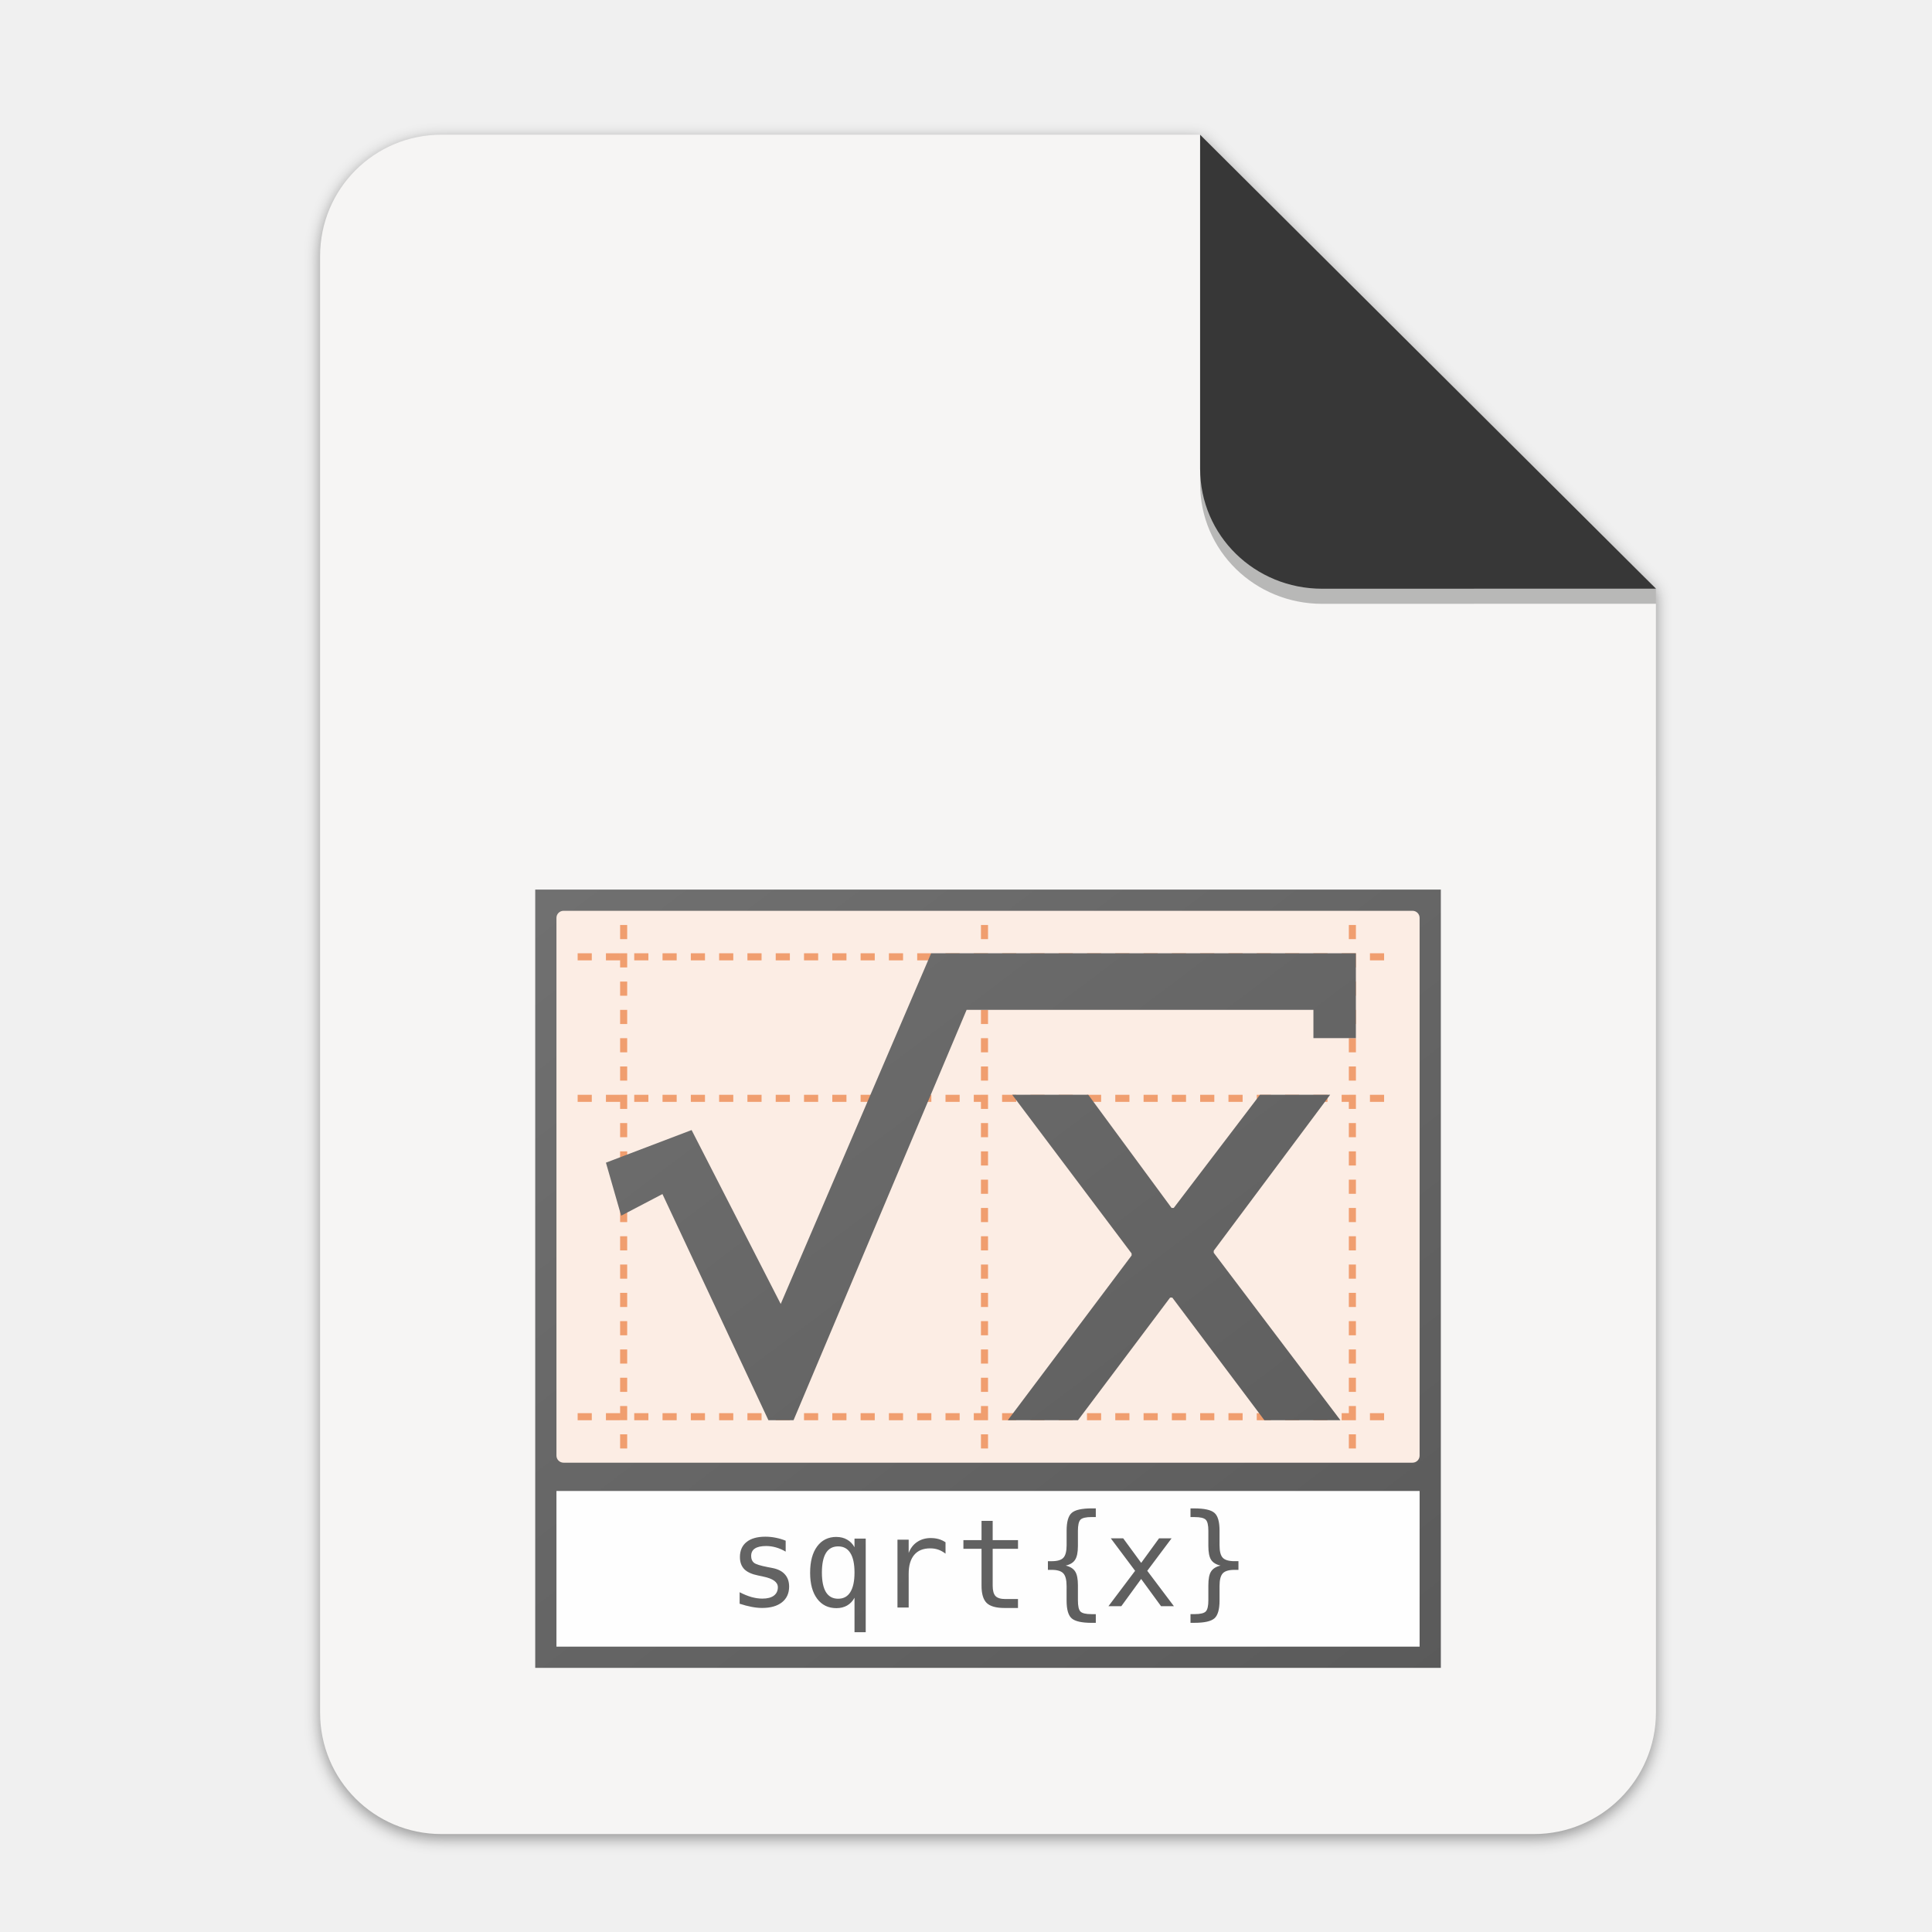
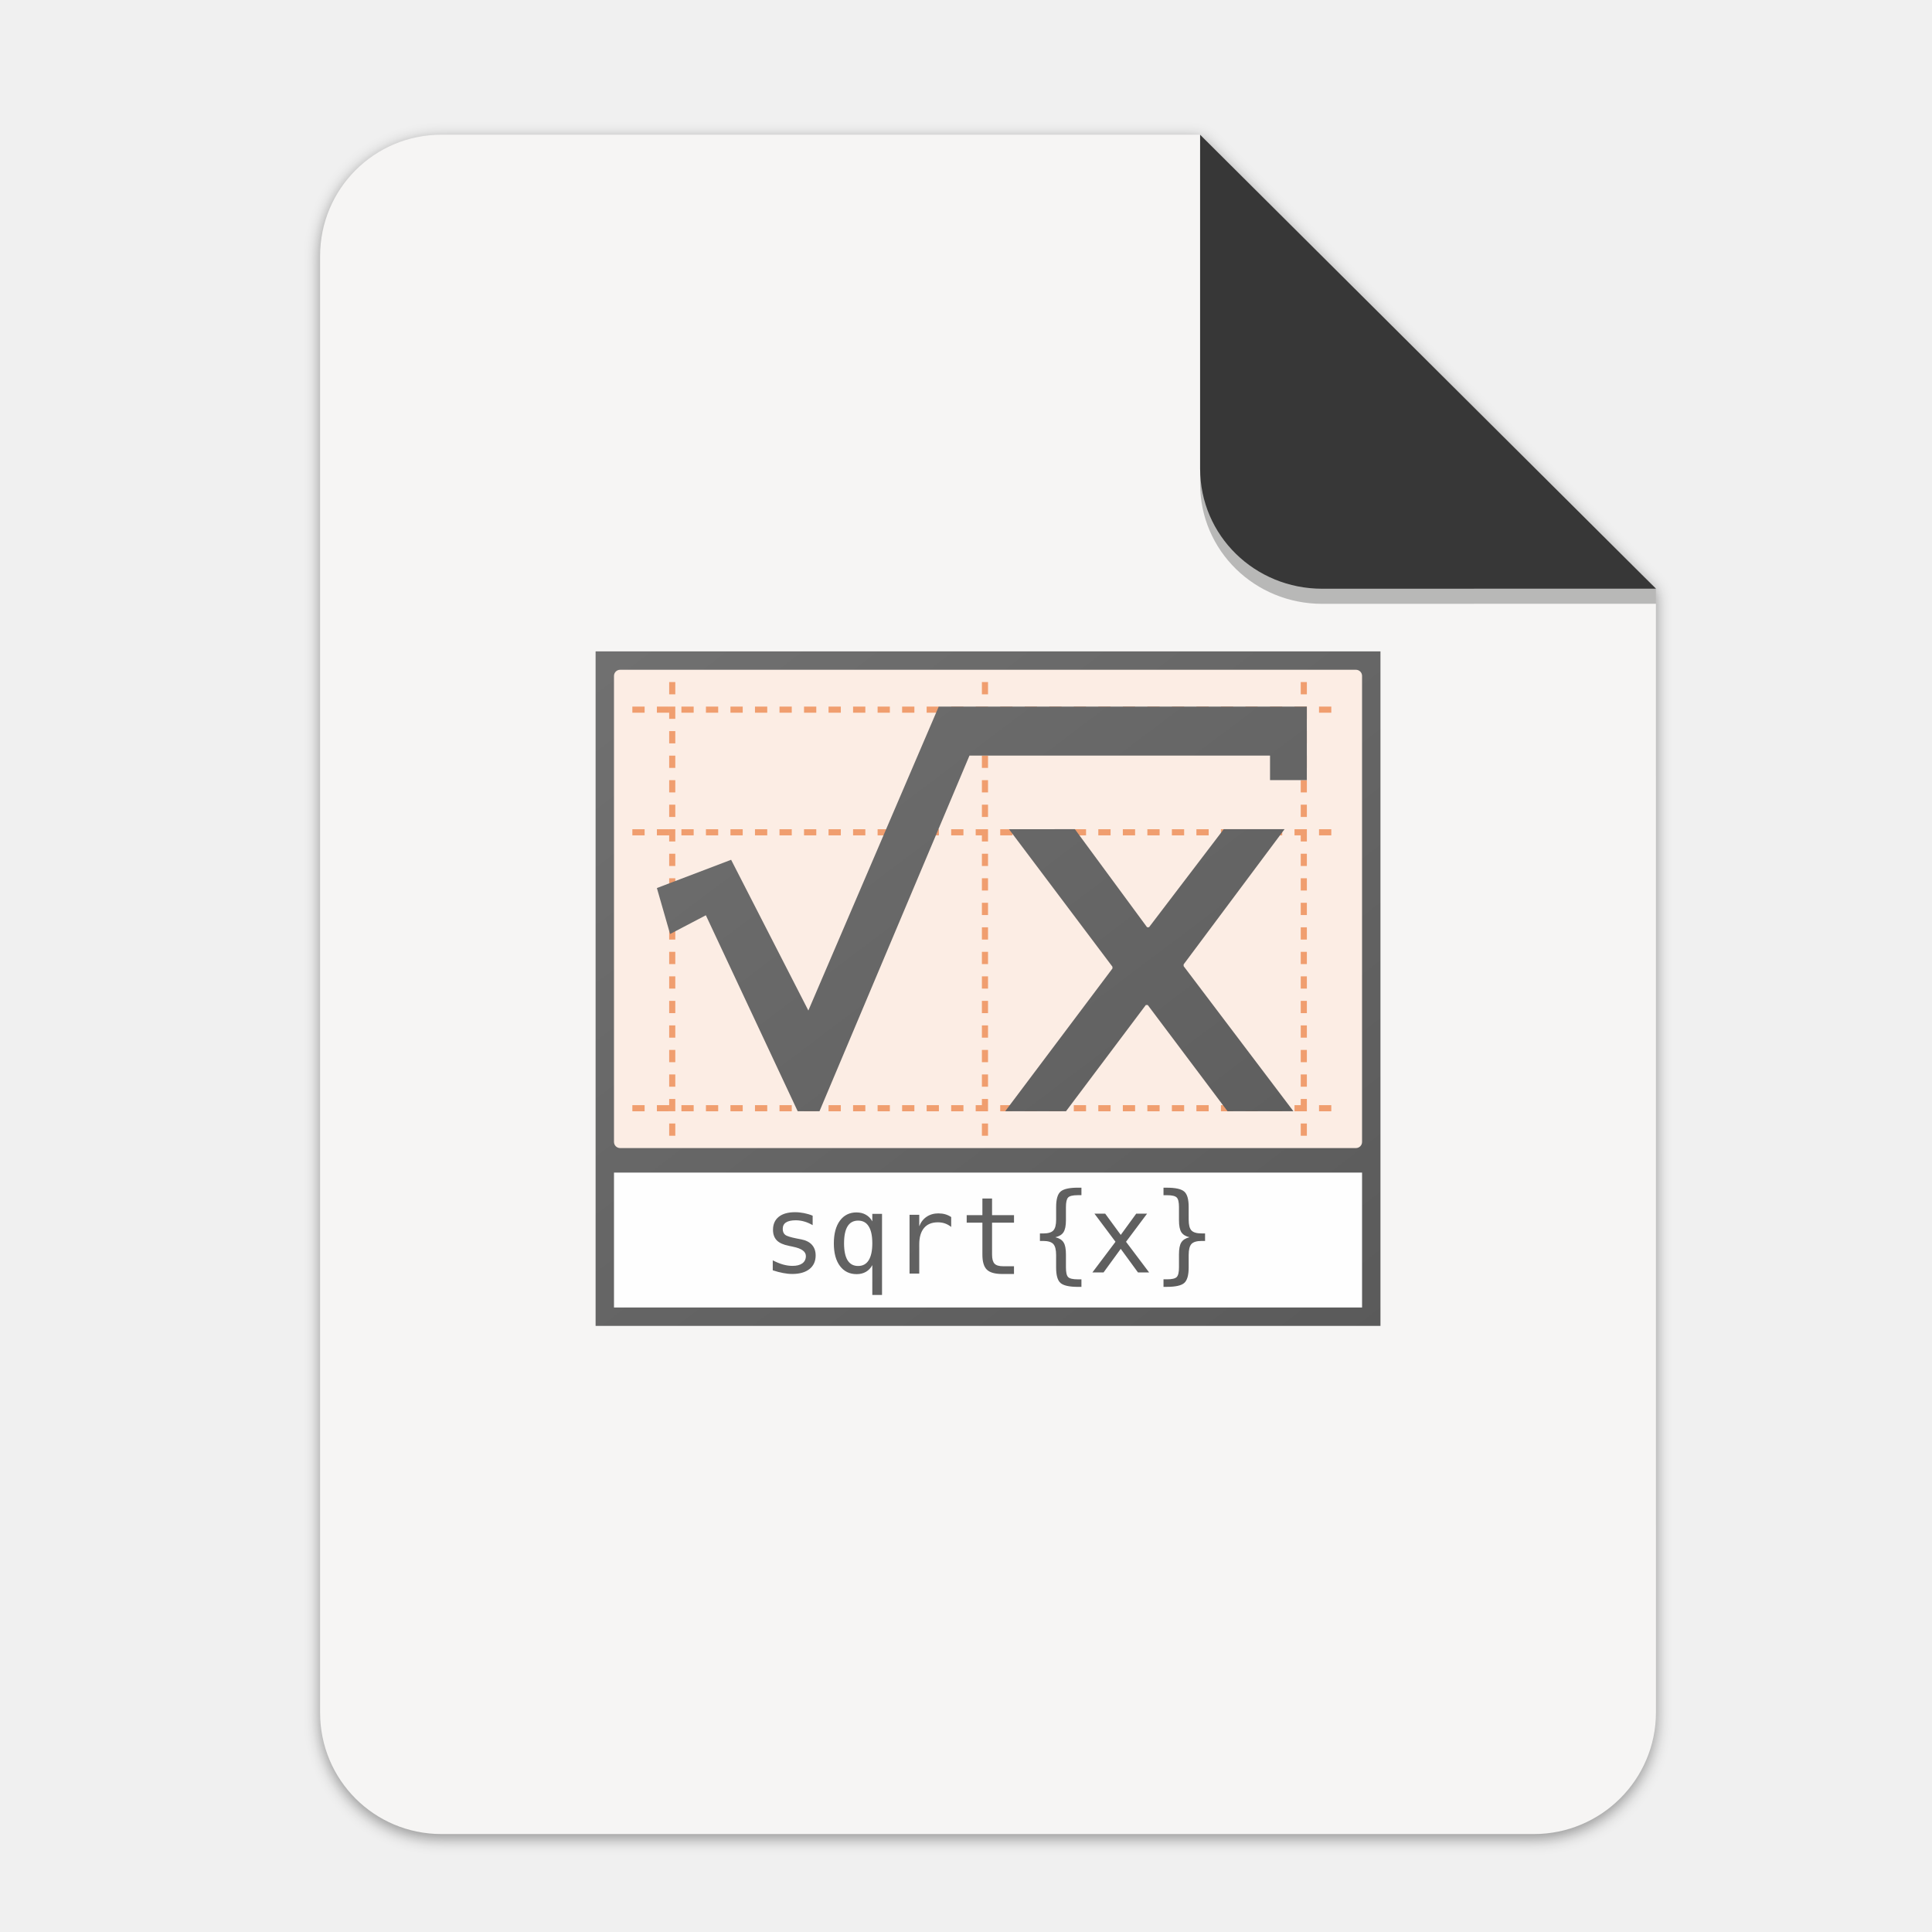
<svg xmlns="http://www.w3.org/2000/svg" xmlns:xlink="http://www.w3.org/1999/xlink" width="256" height="256" version="1.1" viewBox="0 0 67.73 67.73" id="svg37">
  <defs id="defs17">
    <linearGradient id="linearGradient4226" x1="529.655" x2="-35.31" y1="401.584" y2="119.093" gradientTransform="matrix(0 -.1198893 .1198859 0 .36278 292.5483)" gradientUnits="userSpaceOnUse">
      <stop style="stop-color:#f2f2f2" offset="0" id="stop2" />
      <stop style="stop-color:#f9f9f9" offset="1" id="stop4" />
    </linearGradient>
    <linearGradient id="linearGradient4358" x1="88" x2="488" y1="88" y2="488" gradientUnits="userSpaceOnUse">
      <stop style="stop-color:#000000;stop-opacity:.588" offset="0" id="stop7" />
      <stop style="stop-color:#000000;stop-opacity:0" offset=".88" id="stop9" />
      <stop style="stop-color:#000000" offset="1" id="stop11" />
    </linearGradient>
    <filter id="filter4346" x="-.01" y="-.01" width="1.026" height="1.022" style="color-interpolation-filters:sRGB">
      <feGaussianBlur stdDeviation="2.12" id="feGaussianBlur14" />
    </filter>
    <filter style="color-interpolation-filters:sRGB" id="filter16020-3" x="-0.014" width="1.027" y="-0.011" height="1.021">
      <feGaussianBlur stdDeviation="2" id="feGaussianBlur16022-6" />
    </filter>
    <linearGradient x1="640" y1="632.998" x2="640" y2="688.52" id="linearGradient21626" xlink:href="#linearGradient13214" gradientUnits="userSpaceOnUse" gradientTransform="matrix(2,0,0,2,-711,-2873.64)" />
    <linearGradient id="linearGradient13214">
      <stop id="stop13216" style="stop-color:#18a303;stop-opacity:1" offset="0" />
      <stop id="stop13218" style="stop-color:#106802;stop-opacity:1" offset="1" />
    </linearGradient>
    <linearGradient id="linearGradient8074-2">
      <stop id="stop8076-1" style="stop-color:#000000;stop-opacity:0" offset="0" />
      <stop id="stop8078-94" style="stop-color:#000000;stop-opacity:1" offset="0.493" />
      <stop id="stop8080-0" style="stop-color:#000000;stop-opacity:0" offset="1" />
    </linearGradient>
    <linearGradient id="linearGradient8903">
      <stop id="stop8905" style="stop-color:#008000;stop-opacity:1" offset="0" />
      <stop id="stop8907" style="stop-color:#00ff00;stop-opacity:0" offset="1" />
    </linearGradient>
    <linearGradient x1="152" y1="-1192.638" x2="113.882" y2="-1230.756" id="linearGradient21634" xlink:href="#linearGradient8586-6" gradientUnits="userSpaceOnUse" gradientTransform="matrix(0.731707,0,0,0.731707,-637.22,-625.976)" />
    <linearGradient id="linearGradient8586-6">
      <stop id="stop8588-3" style="stop-color:#125a00;stop-opacity:1" offset="0" />
      <stop id="stop8592-6" style="stop-color:#69ce00;stop-opacity:0" offset="1" />
    </linearGradient>
    <linearGradient x1="-17" y1="-1194.638" x2="144" y2="-1194.638" id="linearGradient21636" xlink:href="#linearGradient8074-2" gradientUnits="userSpaceOnUse" gradientTransform="matrix(0.73913,0,0,1,538.565,-303)" />
    <radialGradient cx="-1535.304" cy="-853" r="10" fx="-1535.304" fy="-853" id="radialGradient21638" xlink:href="#linearGradient7770" gradientUnits="userSpaceOnUse" gradientTransform="matrix(-3.31574,0,0,-4.65,-3490.73,-4550.95)" />
    <linearGradient id="linearGradient7770">
      <stop id="stop7772" style="stop-color:#ffffff;stop-opacity:1" offset="0" />
      <stop id="stop7774" style="stop-color:#f5ffaa;stop-opacity:0" offset="1" />
    </linearGradient>
    <linearGradient x1="-17" y1="-1194.638" x2="144" y2="-1194.638" id="linearGradient21640" xlink:href="#linearGradient8074-2" gradientUnits="userSpaceOnUse" gradientTransform="matrix(0.484472,0,0,1,583.236,-297)" />
    <linearGradient x1="652.25" y1="-1491.638" x2="652.25" y2="-1548.138" id="linearGradient21642" xlink:href="#linearGradient14610" gradientUnits="userSpaceOnUse" />
    <linearGradient id="linearGradient14610">
      <stop id="stop14612" style="stop-color:#808080;stop-opacity:1" offset="0" />
      <stop id="stop14614" style="stop-color:#b3b3b3;stop-opacity:1" offset="1" />
    </linearGradient>
    <linearGradient x1="714" y1="-1063.638" x2="714" y2="-1083.638" id="linearGradient21644" xlink:href="#linearGradient4338" gradientUnits="userSpaceOnUse" gradientTransform="matrix(1.89744,0,0,2.6,-777.769,1271.82)" />
    <linearGradient id="linearGradient4338">
      <stop style="stop-color:#f2f2f2;stop-opacity:1" offset="0" id="stop4340" />
      <stop style="stop-color:#ffffff;stop-opacity:1" offset="1" id="stop4342" />
    </linearGradient>
    <radialGradient xlink:href="#linearGradient16134-3-1" id="radialGradient2374" gradientUnits="userSpaceOnUse" gradientTransform="matrix(0,0.377844,-0.665,-9.14811e-5,85.1409,-1556.34)" cx="152.333" cy="-754.638" fx="152.333" fy="-754.638" r="15" />
    <linearGradient id="linearGradient16134-3-1">
      <stop id="stop16136-6-3" style="stop-color:#000000;stop-opacity:0.502" offset="0" />
      <stop id="stop16138-4-6" style="stop-color:#000000;stop-opacity:0" offset="1" />
    </linearGradient>
    <radialGradient xlink:href="#linearGradient16134-3-1" id="radialGradient1624" gradientUnits="userSpaceOnUse" gradientTransform="matrix(0,0.377844,-0.665,-9.14811e-5,85.1409,-1556.34)" cx="152.333" cy="-754.638" fx="152.333" fy="-754.638" r="15" />
    <radialGradient xlink:href="#linearGradient16134-3-1" id="radialGradient1632" gradientUnits="userSpaceOnUse" gradientTransform="matrix(0,0.377844,-0.665,-9.14811e-5,85.1409,-1556.34)" cx="152.333" cy="-754.638" fx="152.333" fy="-754.638" r="15" />
    <radialGradient xlink:href="#linearGradient16134-3-1" id="radialGradient1640" gradientUnits="userSpaceOnUse" gradientTransform="matrix(0,0.377844,-0.665,-9.14811e-5,85.1409,-1556.34)" cx="152.333" cy="-754.638" fx="152.333" fy="-754.638" r="15" />
    <linearGradient x1="152" y1="-1192.638" x2="113.882" y2="-1230.756" id="linearGradient21646" xlink:href="#linearGradient7931-2" gradientUnits="userSpaceOnUse" gradientTransform="matrix(0.609756,0,0,0.609756,557.317,-767.42)" />
    <linearGradient id="linearGradient7931-2">
      <stop id="stop7933-1" style="stop-color:#000000;stop-opacity:1" offset="0" />
      <stop id="stop7968-3" style="stop-color:#000000;stop-opacity:0.361" offset="0.455" />
      <stop id="stop7935-7" style="stop-color:#000000;stop-opacity:0" offset="1" />
    </linearGradient>
    <radialGradient xlink:href="#linearGradient16134-3-1" id="radialGradient1702" gradientUnits="userSpaceOnUse" gradientTransform="matrix(0,0.377844,-0.665,-9.14811e-5,85.1409,-1556.34)" cx="152.333" cy="-754.638" fx="152.333" fy="-754.638" r="15" />
    <linearGradient x1="525.639" y1="-1078.644" x2="525.639" y2="-1068.787" id="linearGradient21652" xlink:href="#linearGradient9364" gradientUnits="userSpaceOnUse" gradientTransform="matrix(1.71429,0,0,3.33333,-316.429,5092.43)" />
    <linearGradient id="linearGradient9364">
      <stop id="stop9366" style="stop-color:#63bbee;stop-opacity:1" offset="0" />
      <stop id="stop9368" style="stop-color:#aadcf7;stop-opacity:1" offset="1" />
    </linearGradient>
    <linearGradient x1="525.639" y1="-1078.644" x2="525.639" y2="-1068.787" id="linearGradient21654" xlink:href="#linearGradient6989-5" gradientUnits="userSpaceOnUse" gradientTransform="matrix(1.71429,0,0,4.44444,-298.429,6290.36)" />
    <linearGradient id="linearGradient6989-5">
      <stop id="stop6991-5" offset="0" style="stop-color: rgb(240, 158, 111); stop-opacity: 1;" />
      <stop id="stop6993-1" offset="1" style="stop-color: rgb(249, 207, 181); stop-opacity: 1;" />
    </linearGradient>
    <linearGradient x1="525.639" y1="-1078.644" x2="525.639" y2="-1068.787" id="linearGradient21656" xlink:href="#linearGradient6975-88" gradientUnits="userSpaceOnUse" gradientTransform="matrix(1.71429,0,0,2,-280.429,3654.91)" />
    <linearGradient id="linearGradient6975-88">
      <stop id="stop6977-8" offset="0" style="stop-color: rgb(245, 206, 83); stop-opacity: 1;" />
      <stop id="stop6979-6" offset="1" style="stop-color: rgb(253, 233, 169); stop-opacity: 1;" />
    </linearGradient>
    <linearGradient x1="525.639" y1="-1078.644" x2="525.639" y2="-1068.787" id="linearGradient21658" xlink:href="#linearGradient13220" gradientUnits="userSpaceOnUse" gradientTransform="matrix(1.71429,0,0,2.88889,-262.429,4613.26)" />
    <linearGradient id="linearGradient13220">
      <stop id="stop13222" style="stop-color:#8ee780;stop-opacity:1" offset="0" />
      <stop id="stop13224" style="stop-color:#ccf4c6;stop-opacity:1" offset="1" />
    </linearGradient>
    <linearGradient x1="529.25" y1="-1568.638" x2="535" y2="-1574.638" id="linearGradient21660" xlink:href="#linearGradient8989" gradientUnits="userSpaceOnUse" gradientTransform="matrix(0.833333,0,0,2.33333,141.167,2160.52)" />
    <linearGradient id="linearGradient8989">
      <stop id="stop8991" style="stop-color:#4a00ff;stop-opacity:1" offset="0" />
      <stop id="stop8993" style="stop-color:#00a0c1;stop-opacity:0" offset="1" />
    </linearGradient>
    <linearGradient x1="529.25" y1="-1568.638" x2="535" y2="-1574.638" id="linearGradient21662" xlink:href="#linearGradient9109" gradientUnits="userSpaceOnUse" gradientTransform="matrix(0.833333,0,0,3.16667,159.167,3467.72)" />
    <linearGradient id="linearGradient9109">
      <stop id="stop9111" style="stop-color:#800000;stop-opacity:1" offset="0" />
      <stop id="stop9113" style="stop-color:#ffc600;stop-opacity:0" offset="1" />
    </linearGradient>
    <linearGradient id="linearGradient9014">
      <stop id="stop9016" style="stop-color:#ffffff;stop-opacity:0" offset="0" />
      <stop id="stop9018" style="stop-color:#ffffff;stop-opacity:1" offset="0.493" />
      <stop id="stop9020" style="stop-color:#ffffff;stop-opacity:0" offset="1" />
    </linearGradient>
    <linearGradient x1="-17" y1="-1194.638" x2="144" y2="-1194.638" id="linearGradient21666" xlink:href="#linearGradient8074-2" gradientUnits="userSpaceOnUse" gradientTransform="matrix(0.459627,0,0,1,584.814,-303)" />
    <linearGradient x1="-17" y1="-1194.638" x2="144" y2="-1194.638" id="linearGradient21668" xlink:href="#linearGradient9014" gradientUnits="userSpaceOnUse" gradientTransform="matrix(0.459627,0,0,1,584.814,-300)" />
    <linearGradient x1="529.25" y1="-1568.638" x2="535" y2="-1574.638" id="linearGradient21670" xlink:href="#linearGradient9103" gradientUnits="userSpaceOnUse" gradientTransform="matrix(0.833333,0,0,2,195.167,1637.64)" />
    <linearGradient id="linearGradient9103">
      <stop id="stop9105" style="stop-color:#003362;stop-opacity:1" offset="0" />
      <stop id="stop9107" style="stop-color:#00ff8c;stop-opacity:0" offset="1" />
    </linearGradient>
    <linearGradient x1="529.25" y1="-1568.638" x2="535" y2="-1574.638" id="linearGradient21672" xlink:href="#linearGradient9119" gradientUnits="userSpaceOnUse" gradientTransform="matrix(0.833333,0,0,1.33333,177.167,591.879)" />
    <linearGradient id="linearGradient9119">
      <stop id="stop9121" style="stop-color:#ff0000;stop-opacity:1" offset="0" />
      <stop id="stop9123" style="stop-color:#d3d300;stop-opacity:0" offset="1" />
    </linearGradient>
    <linearGradient gradientTransform="matrix(0.2645833,0,0,0.2645833,-6.526328,221.64)" xlink:href="#linearGradient4338" id="linearGradient1834" x1="208" y1="28" x2="96" y2="284" gradientUnits="userSpaceOnUse" />
    <linearGradient id="linearGradient7723">
      <stop id="stop7721" style="stop-color:#2e851b;stop-opacity:1" offset="0" />
      <stop id="stop7715" style="stop-color:#18a003;stop-opacity:1" offset="1" />
    </linearGradient>
    <linearGradient id="linearGradient4226-1" x1="529.655" x2="-35.31" y1="401.584" y2="119.093" gradientTransform="matrix(0,-0.1198893,-0.1198859,0,67.01639,292.8129)" gradientUnits="userSpaceOnUse" xlink:href="#linearGradient9153" />
    <linearGradient id="linearGradient9153">
      <stop style="stop-color:#0369a3" offset="0" id="stop59" />
      <stop style="stop-color:#047fc6" offset="1" id="stop61" />
    </linearGradient>
    <linearGradient id="linearGradient1144" x1="208" x2="96" y1="28" y2="284" gradientTransform="matrix(0.2645833,0,0,0.2645833,-6.526403,221.9046)" gradientUnits="userSpaceOnUse">
      <stop style="stop-color:#f2f2f2" offset="0" id="stop97" />
      <stop style="stop-color:#ffffff" offset="1" id="stop99" />
    </linearGradient>
    <linearGradient id="linearGradient8652-8-2" x1="298" x2="298" y1="-1587.638" y2="-1507.638" gradientUnits="userSpaceOnUse">
      <stop style="stop-color:#259dd2" offset="0" id="stop16" />
      <stop style="stop-color:#025583" offset="1" id="stop18" />
    </linearGradient>
    <linearGradient id="linearGradient8652-2" x1="298" x2="298" y1="-1571.179" y2="-1497.572" gradientUnits="userSpaceOnUse" xlink:href="#linearGradient19846" />
    <linearGradient id="linearGradient19846">
      <stop style="stop-color:#259dd2" offset="0" id="stop22" />
      <stop style="stop-color:#065d8d" offset="1" id="stop24" />
    </linearGradient>
    <linearGradient id="linearGradient8648-3-3" x1="516.05" x2="495.666" y1="192.985" y2="192.985" gradientTransform="translate(-123,-1753.64)" gradientUnits="userSpaceOnUse" xlink:href="#linearGradient8642-9" />
    <linearGradient id="linearGradient8642-9">
      <stop style="stop-color:#000061" offset="0" id="stop28" />
      <stop style="stop-color:#006f86;stop-opacity:0" offset="1" id="stop30" />
    </linearGradient>
    <linearGradient id="linearGradient19761-6-6" x1="230" x2="230" y1="-581.638" y2="-577.573" gradientTransform="matrix(9.81802,0,0,8,-1867.87,3054.46)" gradientUnits="userSpaceOnUse">
      <stop style="stop-color:#44adeb" offset="0" id="stop33" />
      <stop style="stop-color:#aadcf7" offset="1" id="stop35" />
    </linearGradient>
    <linearGradient id="linearGradient8608-1" x1="345" x2="345" y1="1173" y2="1178" gradientTransform="matrix(-8.86632,0,0,8.1065,3447.88,-11110.2)" gradientUnits="userSpaceOnUse">
      <stop style="stop-color:#666666" offset="0" id="stop38" />
      <stop style="stop-color:#333333" offset="1" id="stop40" />
    </linearGradient>
    <linearGradient id="linearGradient8680-9" x1="346.696" x2="361.368" y1="-1313.519" y2="-1303.796" gradientTransform="translate(0,-263)" gradientUnits="userSpaceOnUse">
      <stop style="stop-color:#ffffff" offset="0" id="stop43" />
      <stop style="stop-color:#ffffff;stop-opacity:0" offset="1" id="stop45" />
    </linearGradient>
    <linearGradient id="linearGradient8604-2" x1="345" x2="345" y1="1173.911" y2="1178" gradientTransform="matrix(8.86632,0,0,8.1065,-2745.88,-11107.7)" gradientUnits="userSpaceOnUse">
      <stop style="stop-color:#666666" offset="0" id="stop48" />
      <stop style="stop-color:#1a1a1a" offset="1" id="stop50" />
    </linearGradient>
    <linearGradient id="linearGradient9085-3" x1="298.188" x2="298.188" y1="-631.149" y2="-634.268" gradientTransform="matrix(2.53328,0,0,2.53328,-398.851,44.4122)" gradientUnits="userSpaceOnUse">
      <stop style="stop-color:#18a303" offset="0" id="stop53" />
      <stop style="stop-color:#106802" offset="1" id="stop55" />
    </linearGradient>
    <linearGradient id="linearGradient8598-9" x1="345" x2="345" y1="1173" y2="1178" gradientTransform="matrix(8.86632,0,0,8.1065,-2745.88,-11097.6)" gradientUnits="userSpaceOnUse" xlink:href="#linearGradient9153" />
    <linearGradient id="linearGradient8633-8" x1="337.375" x2="337.375" y1="-1311.359" y2="-1304.402" gradientTransform="translate(0,-263)" gradientUnits="userSpaceOnUse" xlink:href="#linearGradient8627" />
    <linearGradient id="linearGradient8627">
      <stop style="stop-color:#666666" offset="0" id="stop65" />
      <stop style="stop-color:#666666;stop-opacity:.5" offset="1" id="stop67" />
    </linearGradient>
    <radialGradient id="radialGradient8546-3" cx="-1535.304" cy="-842.908" r="10" gradientTransform="matrix(-3.31574,0,0,-7.58441,-3491.73,-6782.31)" gradientUnits="userSpaceOnUse">
      <stop style="stop-color:#ffffff" offset="0" id="stop70" />
      <stop style="stop-color:#00a8ff;stop-opacity:0" offset="1" id="stop72" />
    </radialGradient>
    <linearGradient id="linearGradient8633-1-2" x1="337.375" x2="337.375" y1="-1311.359" y2="-1299.649" gradientTransform="translate(0,-263)" gradientUnits="userSpaceOnUse" xlink:href="#linearGradient8627" />
    <linearGradient id="linearGradient8641-9" x1="349.55" x2="349.55" y1="-1308.946" y2="-1302.726" gradientTransform="translate(0,-263)" gradientUnits="userSpaceOnUse" xlink:href="#linearGradient8635" />
    <linearGradient id="linearGradient8635">
      <stop style="stop-color:#808080" offset="0" id="stop77" />
      <stop style="stop-color:#666666" offset="1" id="stop79" />
    </linearGradient>
    <linearGradient id="linearGradient8641-8-9" x1="349.55" x2="349.55" y1="-1307.696" y2="-1301.226" gradientTransform="translate(0,-263)" gradientUnits="userSpaceOnUse" xlink:href="#linearGradient8635" />
    <linearGradient id="linearGradient9159-4" x1="337.375" x2="337.375" y1="-1293.638" y2="-1287.512" gradientTransform="translate(0,-263)" gradientUnits="userSpaceOnUse" xlink:href="#linearGradient9153" />
    <linearGradient id="linearGradient10761-4" x1="445.695" x2="441.388" y1="1103.578" y2="1099.82" gradientUnits="userSpaceOnUse">
      <stop style="stop-color:#e9b913" offset="0" id="stop84" />
      <stop style="stop-color:#ffff00" offset="1" id="stop86" />
    </linearGradient>
    <linearGradient id="linearGradient7410-3" x1="-17" x2="144" y1="-1194.638" y2="-1194.638" gradientTransform="matrix(0.524068,0,0,1,318.409,-356)" gradientUnits="userSpaceOnUse" xlink:href="#linearGradient8074-2-8" />
    <linearGradient id="linearGradient8074-2-8">
      <stop style="stop-color:#000000;stop-opacity:0" offset="0" id="stop2-7" />
      <stop style="stop-color:#000000" offset=".493" id="stop4-9" />
      <stop style="stop-color:#000000;stop-opacity:0" offset="1" id="stop6" />
    </linearGradient>
    <linearGradient id="linearGradient7414-6" x1="-17" x2="144" y1="-1194.638" y2="-1194.638" gradientTransform="matrix(0.524068,0,0,1,318.409,-405)" gradientUnits="userSpaceOnUse" xlink:href="#linearGradient8074-2-8" />
    <linearGradient id="linearGradient8648-32" x1="387.495" x2="405.172" y1="192.985" y2="192.985" gradientTransform="translate(-123,-1753.64)" gradientUnits="userSpaceOnUse" xlink:href="#linearGradient8642-9" />
    <linearGradient id="linearGradient3178" x1="-17" x2="144" y1="-1194.638" y2="-1194.638" gradientTransform="matrix(0.192547,0,0,1,277.273,-408)" gradientUnits="userSpaceOnUse" xlink:href="#linearGradient8074-2-8" />
    <linearGradient id="linearGradient20129-0" x1="-17" x2="144" y1="-1194.638" y2="-1194.638" gradientTransform="matrix(0.298137,0,0,1,-1593.57,881.638)" gradientUnits="userSpaceOnUse" xlink:href="#linearGradient8074-2-8" />
    <linearGradient id="linearGradient20133-6" x1="-17" x2="144" y1="-1194.638" y2="-1194.638" gradientTransform="matrix(0.298137,0,0,1,-1593.57,804.638)" gradientUnits="userSpaceOnUse" xlink:href="#linearGradient8074-2-8" />
    <linearGradient id="linearGradient20141-1" x1="-17" x2="144" y1="-1194.638" y2="-1194.638" gradientTransform="matrix(0.298137,0,0,1,-1593.57,884.638)" gradientUnits="userSpaceOnUse" xlink:href="#linearGradient8074-2-8" />
    <linearGradient id="linearGradient20145-5" x1="-17" x2="144" y1="-1194.638" y2="-1194.638" gradientTransform="matrix(0.524068,0,0,1,318.409,-353)" gradientUnits="userSpaceOnUse" xlink:href="#linearGradient8074-2-8" />
    <linearGradient id="linearGradient20149-5" x1="-17" x2="144" y1="-1194.638" y2="-1194.638" gradientTransform="matrix(0.298137,0,0,1,-1593.57,801.638)" gradientUnits="userSpaceOnUse" xlink:href="#linearGradient8074-2-8" />
    <linearGradient id="linearGradient4226-2" x1="529.655" x2="-35.31" y1="401.584" y2="119.093" gradientTransform="matrix(0,-0.1198893,-0.1198859,0,68.67854,294.9963)" gradientUnits="userSpaceOnUse">
      <stop style="stop-color:rgb(102, 102, 102)" offset="0" id="stop55-0" />
      <stop style="stop-color:rgb(51, 51, 51)" offset="1" id="stop57" />
    </linearGradient>
    <linearGradient id="linearGradient22171" x1="815.125" x2="815.125" y1="-1491.638" y2="-1543.638" gradientTransform="matrix(1.64102,0,0,0.500001,2374.52,-746.817)" gradientUnits="userSpaceOnUse">
      <stop style="stop-color:rgb(114, 114, 114)" offset="0" id="stop2-2" />
      <stop style="stop-color:rgb(179, 179, 179)" offset="1" id="stop4-3" />
    </linearGradient>
    <linearGradient id="linearGradient22173" x1="3793.25" x2="3793.25" y1="-1603.647" y2="-1561.387" gradientUnits="userSpaceOnUse">
      <stop style="stop-color:rgb(204, 204, 204)" offset="0" id="stop7-7" />
      <stop style="stop-color:rgb(179, 179, 179)" offset="1" id="stop9-5" />
    </linearGradient>
    <linearGradient id="linearGradient22175" x1="3658.22" x2="3658.22" y1="-1076.625" y2="-1117.844" gradientTransform="matrix(1.90625,0,0,1.85714,-3264.03,477.832)" gradientUnits="userSpaceOnUse">
      <stop style="stop-color:rgb(255, 246, 221)" offset="0" id="stop12" />
      <stop style="stop-color:rgb(254, 248, 244)" offset="1" id="stop14" />
    </linearGradient>
    <linearGradient id="linearGradient1653" x1="529.25" x2="535" y1="-1568.638" y2="-1574.638" gradientTransform="matrix(2.5,0,0,6.33333,2347.5,8412.07)" gradientUnits="userSpaceOnUse">
      <stop style="stop-color:rgb(252, 92, 0)" offset="0" id="stop70-9" />
      <stop style="stop-color:rgb(204, 204, 204);stop-opacity:0" offset="1" id="stop72-2" />
    </linearGradient>
    <linearGradient id="linearGradient22179" x1="3682" x2="3682" y1="-1515.003" y2="-1494.843" gradientTransform="matrix(1.01667,0,0,1.1,-62.1745,148.467)" gradientUnits="userSpaceOnUse">
      <stop style="stop-color:rgb(255, 255, 255)" offset="0" id="stop17" />
      <stop style="stop-color:rgb(242, 242, 242)" offset="1" id="stop19" />
    </linearGradient>
    <linearGradient id="linearGradient22195" x1="3669.452" x2="3669.452" y1="-1068.818" y2="-1073.573" gradientUnits="userSpaceOnUse" xlink:href="#linearGradient10412" />
    <linearGradient id="linearGradient10412">
      <stop style="stop-color:rgb(0, 0, 0)" offset="0" id="stop23" />
      <stop style="stop-color:rgb(77, 77, 77)" offset="1" id="stop25" />
    </linearGradient>
    <linearGradient id="linearGradient22197" x1="3715.894" x2="3715.894" y1="693.037" y2="695.848" gradientTransform="matrix(12.0378,0,0,12.0329,-41007.4,-9931.87)" gradientUnits="userSpaceOnUse" xlink:href="#linearGradient9860" />
    <linearGradient id="linearGradient9860">
      <stop style="stop-color:rgb(102, 102, 102)" offset="0" id="stop29" />
      <stop style="stop-color:rgb(128, 128, 128)" offset="1" id="stop31" />
    </linearGradient>
    <linearGradient id="linearGradient22199" x1="3715.894" x2="3715.894" y1="694.657" y2="696.496" gradientTransform="matrix(12.0378,0,0,12.0329,-41007.4,-9931.87)" gradientUnits="userSpaceOnUse" xlink:href="#linearGradient9860" />
    <linearGradient id="linearGradient22201" x1="-17" x2="144" y1="-1194.638" y2="-1194.638" gradientTransform="matrix(0.745342,0,0,1,3682.67,-329)" gradientUnits="userSpaceOnUse" xlink:href="#linearGradient10295" />
    <linearGradient id="linearGradient10295">
      <stop style="stop-color:rgb(233, 185, 19);stop-opacity:0" offset="0" id="stop36" />
      <stop style="stop-color:rgb(252, 92, 0)" offset=".493" id="stop38-2" />
      <stop style="stop-color:rgb(233, 185, 19);stop-opacity:0" offset="1" id="stop40-8" />
    </linearGradient>
    <linearGradient id="linearGradient1655" x1="-17" x2="144" y1="-1194.638" y2="-1194.638" gradientTransform="matrix(0.459627,0,0,1,-1589.82,-2476.36)" gradientUnits="userSpaceOnUse" xlink:href="#linearGradient10295" />
    <linearGradient id="linearGradient1657" x1="-17" x2="144" y1="-1194.638" y2="-1194.638" gradientTransform="matrix(0.482919,0,0,1,-1591.18,-2474.36)" gradientUnits="userSpaceOnUse" xlink:href="#linearGradient8074-2-8" />
    <linearGradient id="linearGradient1659" x1="152" x2="113.882" y1="-1192.638" y2="-1230.756" gradientTransform="matrix(0.243902,0,0,0.243902,3752.93,-1205.75)" gradientUnits="userSpaceOnUse">
      <stop style="stop-color:rgb(0, 0, 0)" offset="0" id="stop77-6" />
      <stop style="stop-color:rgb(0, 0, 0);stop-opacity:.361" offset=".455" id="stop79-1" />
      <stop style="stop-color:rgb(0, 0, 0);stop-opacity:0" offset="1" id="stop81" />
    </linearGradient>
    <linearGradient id="linearGradient1661" x1="364.867" x2="389.102" y1="300.819" y2="276.584" gradientTransform="translate(3301,-1793.64)" gradientUnits="userSpaceOnUse">
      <stop style="stop-color:rgb(0, 0, 0)" offset="0" id="stop84-2" />
      <stop style="stop-color:rgb(0, 0, 0);stop-opacity:0" offset="1" id="stop86-9" />
    </linearGradient>
    <linearGradient id="linearGradient1663" x1="-17" x2="144" y1="-1194.638" y2="-1194.638" gradientTransform="matrix(0.136646,0,0,0.999984,-1515.31,-2474.38)" gradientUnits="userSpaceOnUse" xlink:href="#linearGradient8074-2-8" />
    <linearGradient id="a" gradientUnits="userSpaceOnUse" x1="1724.996" x2="1340.963" xlink:href="#b" y1="511.021" y2="1.021" gradientTransform="matrix(0.1240363,0,0,0.1240363,-102.8564,234.1334)" />
    <linearGradient id="b">
      <stop offset="0" stop-color="#535353" id="stop3" />
      <stop offset="1" stop-color="#7e7e7e" id="stop5" />
    </linearGradient>
    <linearGradient id="c" gradientUnits="userSpaceOnUse" x1="1729" x2="1337.461" xlink:href="#b" y1="512.018" y2="1.018" gradientTransform="matrix(0.1240363,0,0,0.1240363,-102.8564,234.1334)" />
  </defs>
  <g transform="matrix(0.1329783,0,0,0.1329783,0.6058244,28.61488)" style="display:inline;stroke-width:0.25;enable-background:new" id="g17498">
    <g transform="translate(0,-3.4178172e-6)" style="display:inline;stroke-width:0.25;enable-background:new" id="g17498-7">
      <path style="display:inline;opacity:0.4;fill:#000000;fill-opacity:1;stroke:none;stroke-width:0.5;stroke-linejoin:round;stroke-miterlimit:4;stroke-dasharray:none;stroke-opacity:1;filter:url(#filter16020-3);enable-background:new" clip-path="none" d="m 111.828,-178.55 h 200 L 432,-58.879 432.005,237.361 c 3.1e-4,17.728 -14.449,32.088 -32.177,32.088 h -288 c -17.728,0 -32,-14.272 -32,-32 v -384 c 0,-17.728 14.272,-32 32,-32 z" id="path6869-5" />
      <path id="rect2069-3" d="m 111.828,-179.672 h 200 L 432,-60 l 0.005,296.24 c 3.1e-4,17.728 -14.449,32.088 -32.177,32.088 h -288 c -17.728,0 -32,-14.272 -32,-32 v -384 c 0,-17.728 14.272,-32 32,-32 z" clip-path="none" style="display:inline;opacity:1;fill:#f6f5f4;fill-opacity:1;stroke:none;stroke-width:0.5;stroke-linejoin:round;stroke-miterlimit:4;stroke-dasharray:none;stroke-opacity:1;enable-background:new" />
      <path style="display:inline;opacity:0.25;vector-effect:none;fill:#000000;fill-opacity:1;stroke:none;stroke-width:0.5;stroke-linecap:butt;stroke-linejoin:round;stroke-miterlimit:4;stroke-dasharray:none;stroke-dashoffset:0;stroke-opacity:1;enable-background:new" d="m 311.828,-175.692 v 88 c 0,17.728 14.442,31.694 32.17,31.694 L 432,-56.021 V -60 Z" id="path836" />
      <path id="rect26812-5" d="m 311.828,-179.672 v 88 c 0,17.728 14.442,31.694 32.17,31.694 L 432,-60 Z" style="display:inline;opacity:1;vector-effect:none;fill:#373737;fill-opacity:1;stroke:none;stroke-width:0.5;stroke-linecap:butt;stroke-linejoin:round;stroke-miterlimit:4;stroke-dasharray:none;stroke-dashoffset:0;stroke-opacity:1;enable-background:new" />
    </g>
-     <g transform="matrix(7.520022,0,0,7.520022,-400.8317,-1935.396)" id="g246">
+     <g transform="matrix(6.517352,0,0,6.517352,-313.2652,-1737.562)" id="g246">
      <g id="g1116" transform="translate(-0.07950389)">
        <path style="fill:url(#c);stroke-width:0.124" id="path19" d="m 71.539,259.937 v 20.339 0.496 6.449 h 31.748 v -6.449 -0.496 -20.339 z" />
        <rect style="fill:#fcede4;stroke-width:0.124" id="rect21" y="260.681" x="72.283" width="30.26" rx="0.248" height="19.347" />
        <path style="opacity:0.99;fill:#ffffff;stroke-width:0.124" id="path23" d="m 72.283,281.02 h 30.26 v 5.457 H 72.283 Z" />
        <path style="fill:none;stroke:#f09e6f;stroke-width:0.248;stroke-linecap:square;stroke-dasharray:0.248, 0.744" id="path25" d="m 100.186,261.302 v 18.106 M 74.639,261.302 v 18.106 m 12.65,-18.106 v 18.106 M 73.15,278.416 H 101.676 M 73.15,267.255 h 28.526 m -28.526,-4.961 h 28.526" />
        <path style="fill:url(#a);stroke-width:0.124" id="path27" d="m 85.419,262.169 -5.274,12.295 -3.124,-6.097 -3.003,1.143 0.534,1.859 1.447,-0.758 3.715,7.928 h 0.881 l 6.067,-14.386 h 12.158 v 0.992 h 1.489 V 262.17 H 85.42 v -2.5e-4 z m 2.842,4.961 4.185,5.563 v 0.071 l -4.339,5.775 h 2.46 l 3.229,-4.298 h 0.077 l 3.228,4.298 h 2.665 l -4.441,-5.87 v -0.071 l 4.082,-5.469 h -2.46 l -3.023,3.968 h -0.077 l -2.921,-3.968 z m 2.795,14.5 c -0.353,0 -0.589,0.052 -0.709,0.158 -0.119,0.103 -0.179,0.312 -0.179,0.624 v 0.509 c 0,0.212 -0.038,0.359 -0.113,0.439 -0.074,0.081 -0.212,0.122 -0.412,0.122 h -0.131 v 0.303 h 0.131 c 0.198,0 0.335,0.042 0.41,0.124 0.076,0.082 0.114,0.23 0.114,0.444 v 0.507 c 0,0.313 0.059,0.522 0.179,0.626 0.121,0.105 0.357,0.157 0.709,0.157 h 0.136 v -0.305 h -0.149 c -0.198,0 -0.328,-0.03 -0.389,-0.092 -0.06,-0.061 -0.089,-0.192 -0.089,-0.395 v -0.527 c 0,-0.22 -0.031,-0.381 -0.096,-0.481 -0.063,-0.101 -0.174,-0.17 -0.331,-0.208 0.155,-0.036 0.265,-0.103 0.329,-0.204 0.065,-0.1 0.098,-0.261 0.098,-0.484 v -0.527 c 0,-0.201 0.03,-0.332 0.089,-0.393 0.061,-0.062 0.19,-0.093 0.389,-0.093 h 0.149 v -0.304 z m 3.455,10e-4 v 0.304 h 0.144 c 0.2,0 0.33,0.031 0.391,0.093 0.062,0.062 0.091,0.194 0.091,0.393 v 0.527 c 0,0.222 0.032,0.384 0.095,0.483 0.065,0.1 0.176,0.169 0.331,0.204 -0.158,0.038 -0.267,0.107 -0.331,0.208 -0.064,0.099 -0.095,0.26 -0.095,0.481 v 0.527 c 0,0.199 -0.03,0.33 -0.091,0.393 -0.061,0.062 -0.191,0.093 -0.391,0.093 h -0.144 v 0.305 h 0.132 c 0.352,0 0.588,-0.052 0.707,-0.157 0.119,-0.105 0.179,-0.314 0.179,-0.626 v -0.507 c 0,-0.214 0.038,-0.362 0.113,-0.444 0.076,-0.082 0.214,-0.123 0.414,-0.123 h 0.136 v -0.304 h -0.137 c -0.2,0 -0.338,-0.04 -0.414,-0.121 -0.075,-0.08 -0.112,-0.227 -0.112,-0.439 v -0.509 c 0,-0.313 -0.059,-0.521 -0.179,-0.624 -0.119,-0.105 -0.355,-0.157 -0.707,-0.157 z m -6.935,0.436 v 5.3e-4 0 z m 0,5.3e-4 h -0.391 v 0.675 h -0.635 v 0.304 h 0.635 v 1.291 c 0,0.288 0.06,0.49 0.18,0.608 0.121,0.117 0.328,0.176 0.62,0.176 h 0.478 v -0.313 H 88.024 c -0.166,0 -0.282,-0.035 -0.348,-0.104 -0.066,-0.069 -0.1,-0.191 -0.1,-0.367 v -1.291 h 0.888 v -0.304 H 87.576 Z m -7.969,0.555 c -0.285,0 -0.506,0.062 -0.66,0.187 -0.154,0.123 -0.232,0.299 -0.232,0.527 0,0.179 0.052,0.321 0.155,0.427 0.103,0.103 0.267,0.176 0.492,0.221 l 0.146,0.03 0.017,0.005 c 0.346,0.069 0.52,0.194 0.52,0.376 0,0.126 -0.048,0.224 -0.142,0.295 -0.095,0.069 -0.229,0.103 -0.402,0.103 -0.119,0 -0.245,-0.018 -0.378,-0.054 -0.133,-0.038 -0.272,-0.095 -0.418,-0.17 v 0.403 c 0.15,0.05 0.289,0.085 0.418,0.11 0.129,0.025 0.252,0.038 0.37,0.038 0.297,0 0.529,-0.066 0.697,-0.198 0.166,-0.132 0.25,-0.317 0.25,-0.551 0,-0.178 -0.051,-0.321 -0.151,-0.431 -0.099,-0.111 -0.246,-0.184 -0.439,-0.221 l -0.157,-0.03 c -0.259,-0.05 -0.422,-0.101 -0.486,-0.153 -0.065,-0.053 -0.098,-0.132 -0.098,-0.238 0,-0.117 0.043,-0.204 0.13,-0.261 0.087,-0.058 0.22,-0.088 0.397,-0.088 0.118,0 0.232,0.017 0.346,0.05 0.113,0.032 0.225,0.082 0.337,0.146 v -0.382 0 c -0.114,-0.047 -0.229,-0.081 -0.347,-0.104 -0.117,-0.024 -0.239,-0.037 -0.367,-0.037 z m 2.49,0.008 c -0.285,0 -0.511,0.111 -0.675,0.333 -0.164,0.222 -0.246,0.53 -0.246,0.924 0,0.386 0.082,0.69 0.247,0.911 0.165,0.22 0.39,0.329 0.675,0.329 0.143,0 0.268,-0.031 0.376,-0.093 0.109,-0.064 0.195,-0.154 0.258,-0.272 v 1.208 h 0.393 v -3.282 h -0.393 v 0.304 c -0.065,-0.118 -0.152,-0.207 -0.261,-0.268 -0.108,-0.062 -0.232,-0.093 -0.375,-0.093 z m 3.315,0.039 c -0.185,0 -0.345,0.045 -0.481,0.136 -0.135,0.089 -0.235,0.218 -0.3,0.387 v -0.465 h -0.393 v 2.378 h 0.393 v -1.183 c 0,-0.289 0.065,-0.509 0.194,-0.662 0.128,-0.153 0.315,-0.229 0.559,-0.229 0.103,0 0.198,0.015 0.285,0.045 0.086,0.03 0.171,0.077 0.254,0.141 v -0.399 c -0.076,-0.051 -0.156,-0.088 -0.24,-0.112 -0.084,-0.024 -0.174,-0.036 -0.27,-0.036 z m 0.51,0.547 v 5.3e-4 0 c 0,-1.2e-4 2.6e-5,-2.5e-4 0,-5.3e-4 z m 5.795,-0.536 0.852,1.138 -0.934,1.24 h 0.451 l 0.695,-0.954 0.697,0.954 h 0.451 l -0.934,-1.24 0.852,-1.138 h -0.439 l -0.626,0.86 -0.63,-0.86 z m -9.558,0.282 c 0.189,0 0.331,0.077 0.427,0.233 0.098,0.154 0.146,0.383 0.146,0.684 0,0.302 -0.049,0.53 -0.147,0.687 -0.096,0.154 -0.238,0.231 -0.427,0.231 -0.189,0 -0.33,-0.077 -0.427,-0.231 -0.094,-0.154 -0.142,-0.383 -0.142,-0.686 v -10e-4 c 0,-0.303 0.048,-0.532 0.142,-0.686 0.096,-0.154 0.238,-0.231 0.427,-0.231 z" />
      </g>
    </g>
  </g>
</svg>
